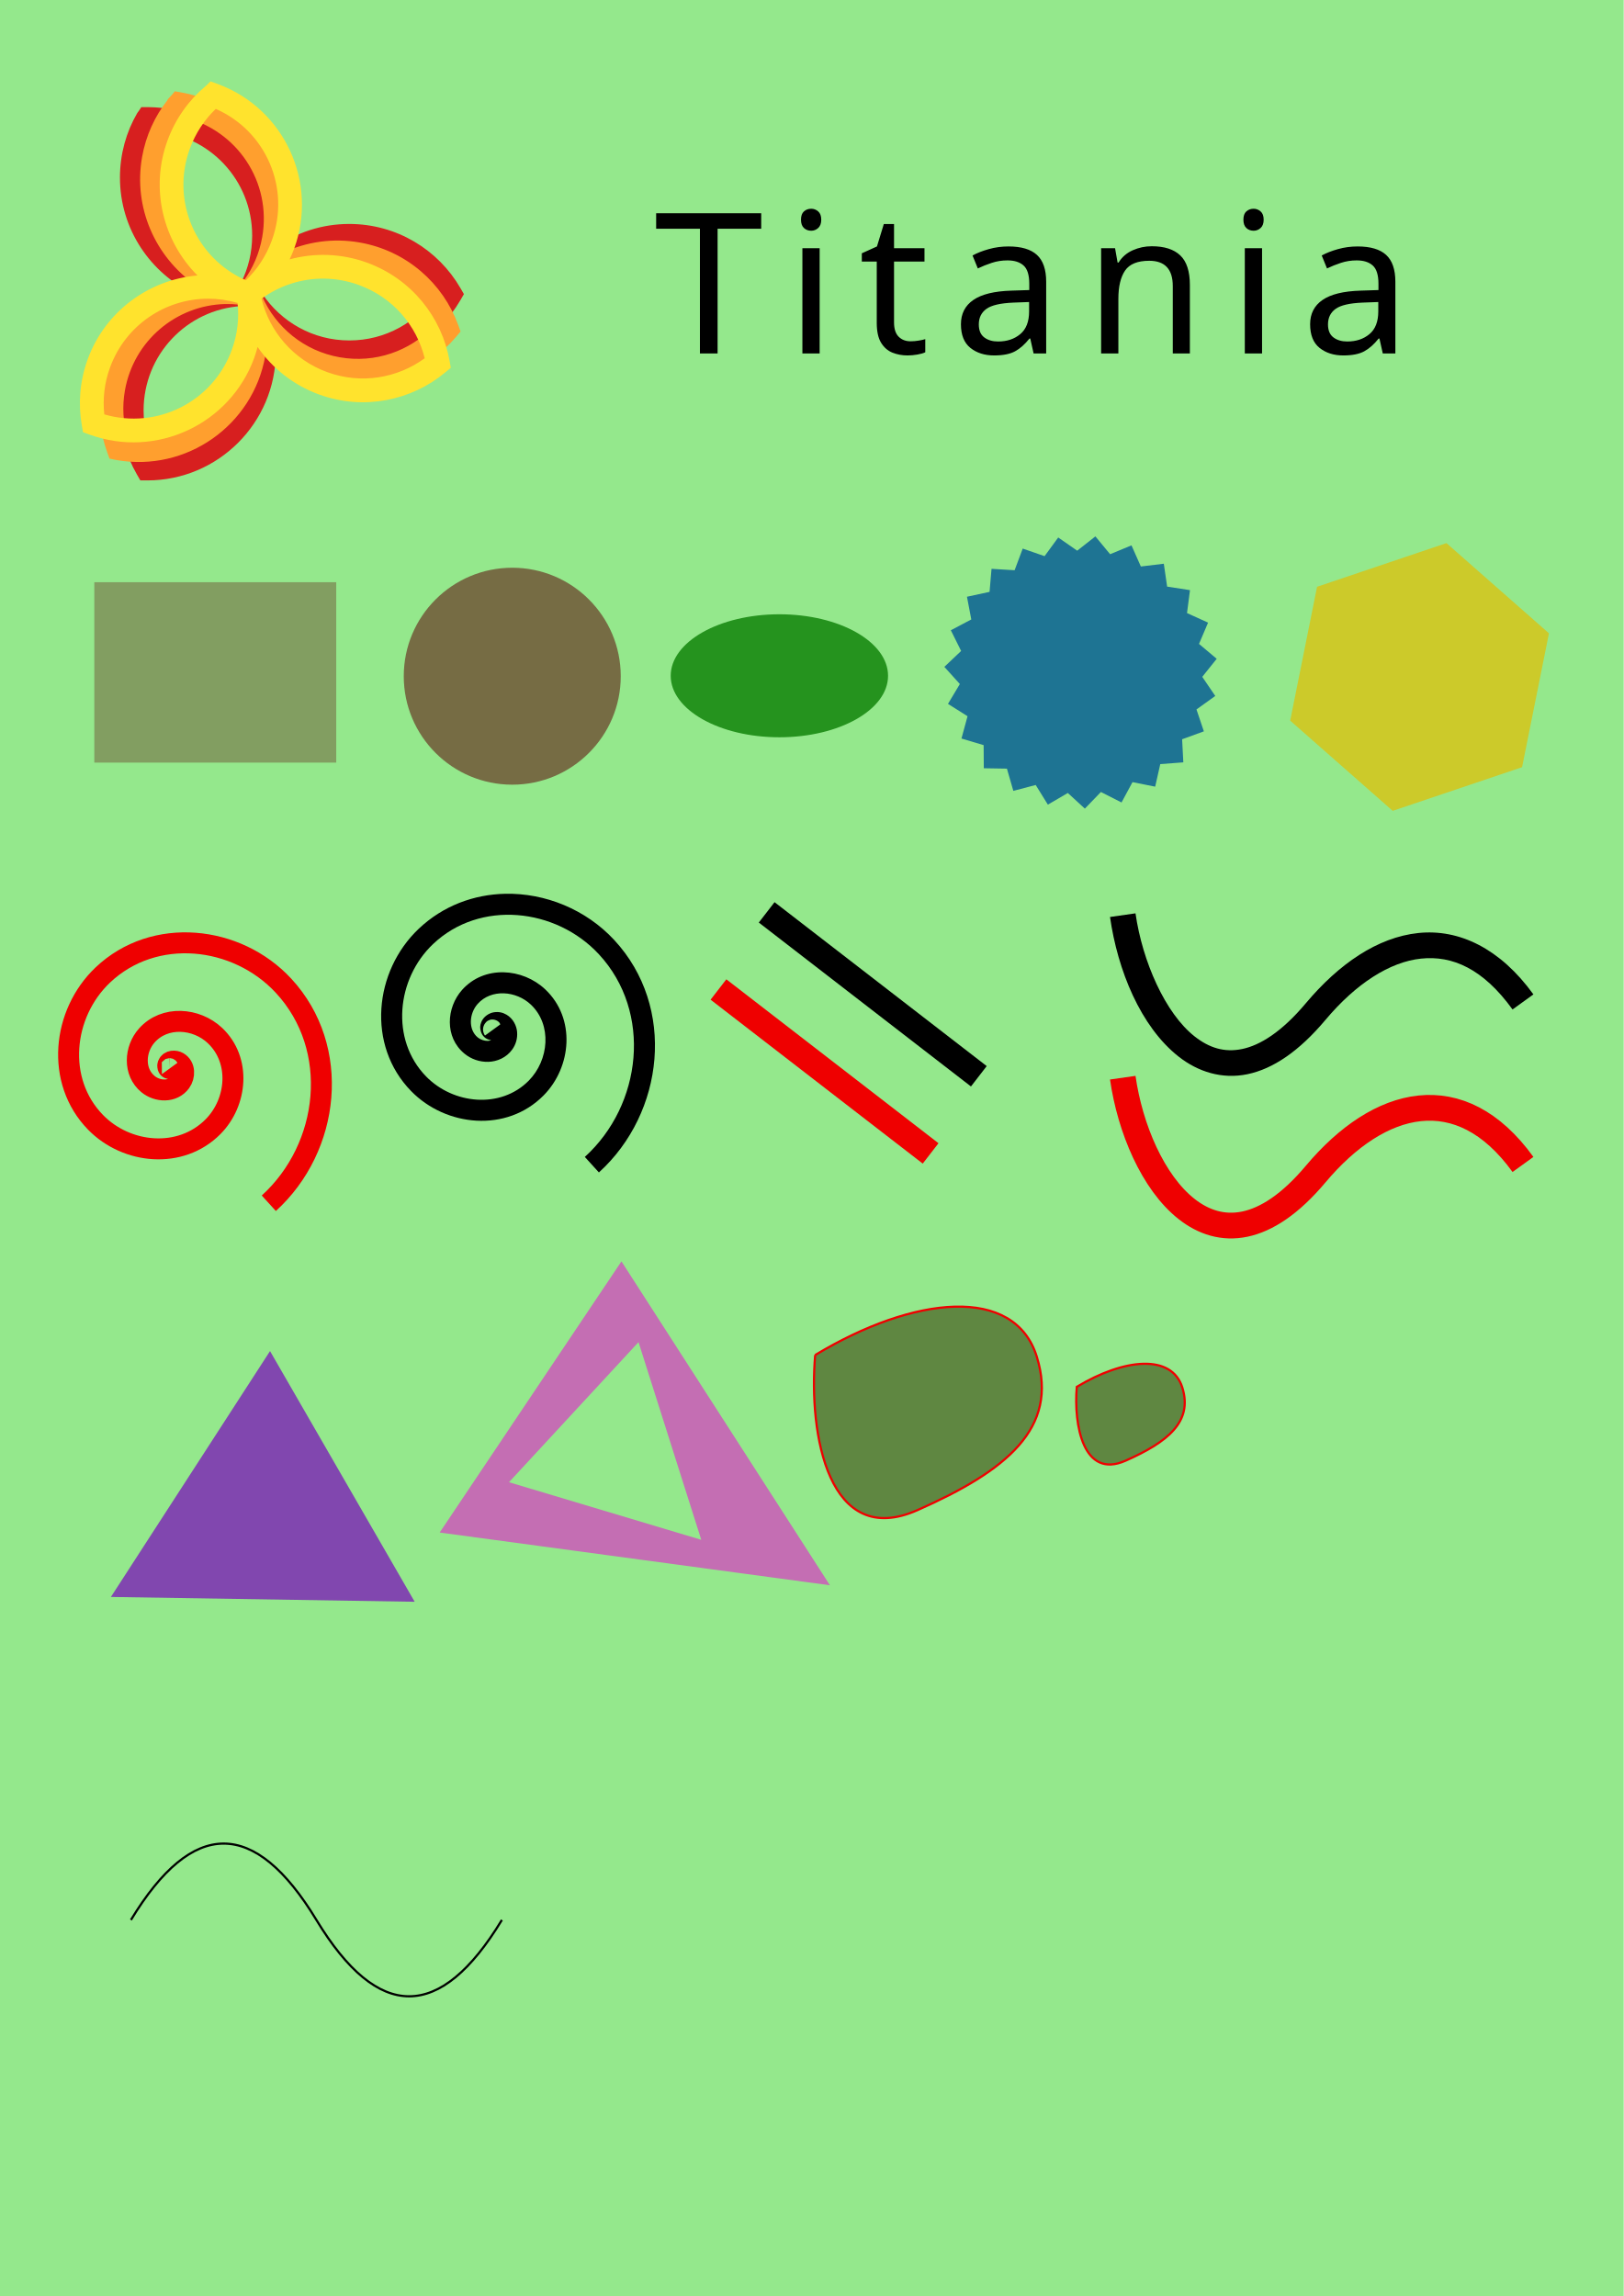
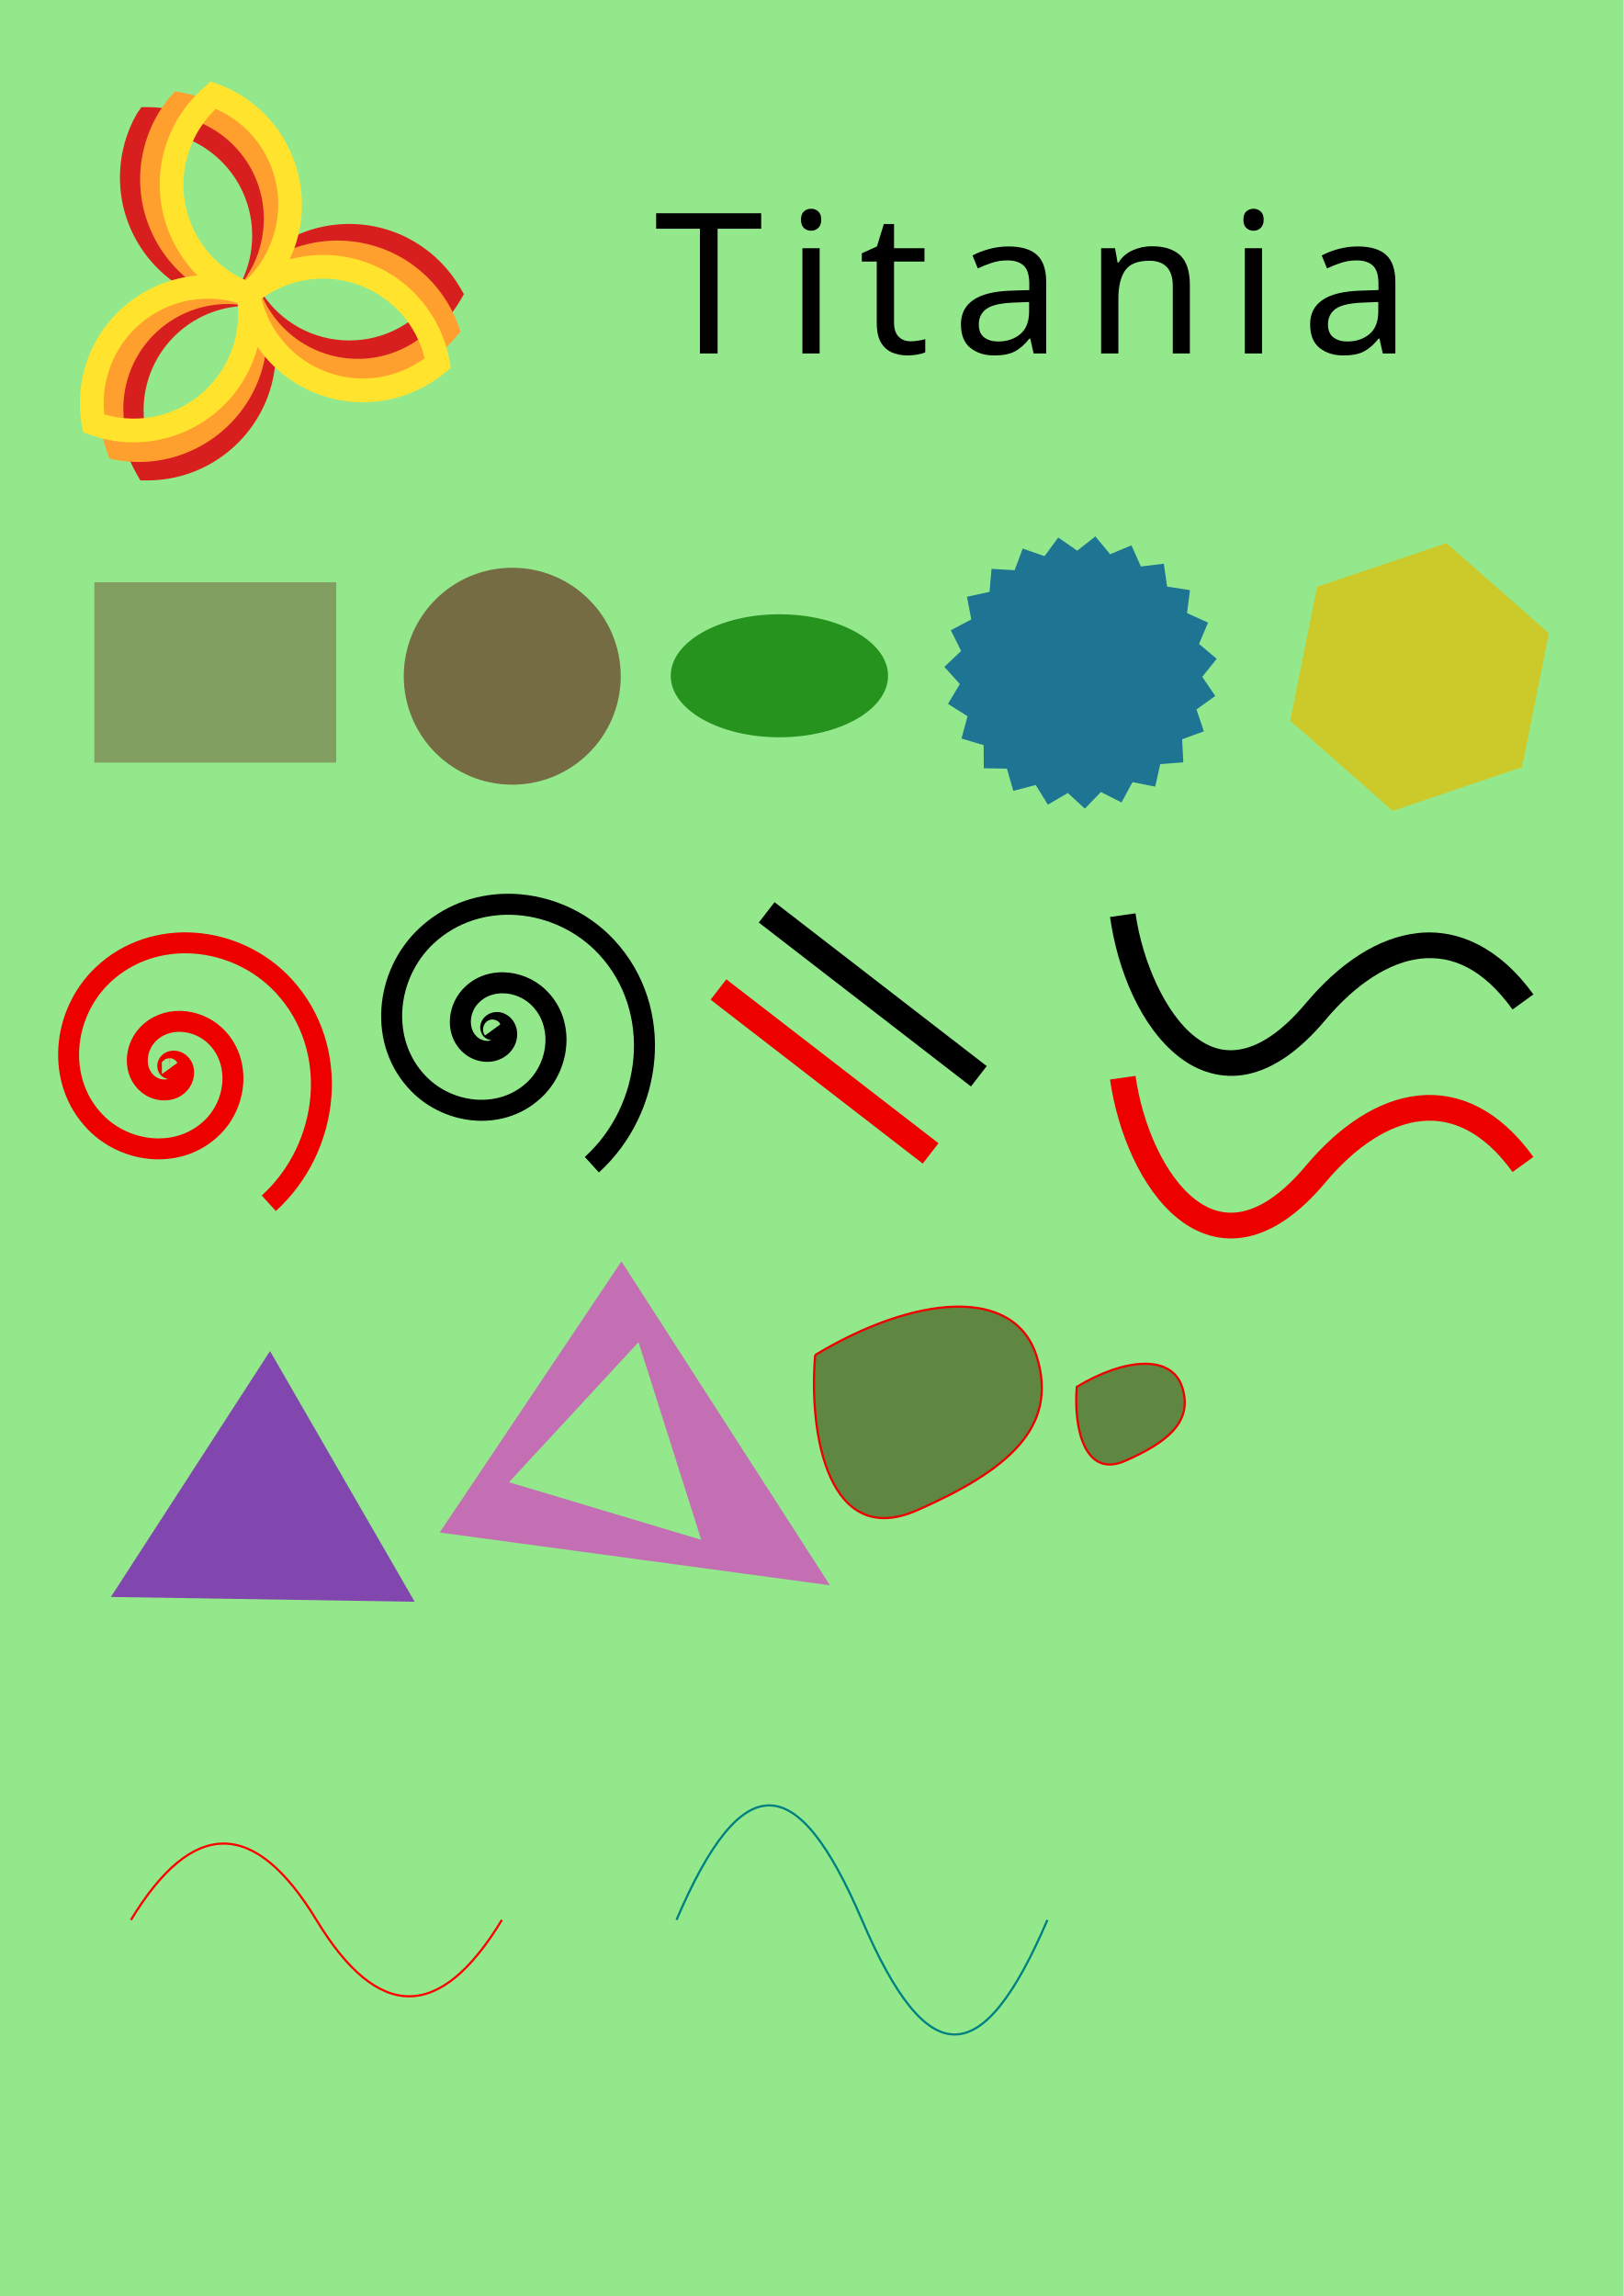
<svg xmlns="http://www.w3.org/2000/svg" height="297mm" width="210mm" viewBox="0 0 744.094 1052.362" id="svg3353" version="1.1">
  <defs id="defs3359" />
  <g id="layer1" style="display:inline">
    <rect style="display:inline;opacity:1;fill:#94e88c;fill-opacity:1;stroke:none;stroke-width:1.3;stroke-linecap:butt;stroke-linejoin:miter;stroke-miterlimit:4;stroke-dasharray:none;stroke-dashoffset:0;stroke-opacity:1" id="rect3220-3" width="744.094" height="1052.362" x="0" y="0" />
    <g id="g3324" style="opacity:0.723">
      <g style="opacity:0.733;fill:#5f0e0e;fill-opacity:0.779" id="g3321">
        <rect style="opacity:0.811;fill:#5f0e0e;fill-opacity:0.779;stroke:none;stroke-width:1.3;stroke-linecap:butt;stroke-linejoin:miter;stroke-miterlimit:4;stroke-dasharray:none;stroke-dashoffset:0;stroke-opacity:1" id="rect3220" width="110.874" height="82.686" x="43.222" y="266.849" />
      </g>
    </g>
    <ellipse style="opacity:1;fill:#25931e;fill-opacity:1;stroke:none;stroke-width:1.3;stroke-linecap:butt;stroke-linejoin:miter;stroke-miterlimit:4;stroke-dasharray:none;stroke-dashoffset:0;stroke-opacity:1" id="path3222" cx="357.168" cy="309.741" rx="49.799" ry="28.188" />
    <path style="opacity:1;fill:#1e7493;fill-opacity:1;stroke:none;stroke-width:1.3;stroke-linecap:butt;stroke-linejoin:miter;stroke-miterlimit:4;stroke-dasharray:none;stroke-dashoffset:0;stroke-opacity:1" id="path3224" d="m 542.281,349.421 -10.568,0.803 -2.329,10.339 -10.392,-2.078 -5.032,9.327 -9.446,-4.805 -7.362,7.624 -7.8,-7.175 -9.146,5.355 -5.575,-9.013 -10.251,2.689 -2.936,-10.183 -10.597,-0.177 -0.08,-10.598 -10.156,-3.029 2.782,-10.226 -8.962,-5.657 5.438,-9.096 -7.104,-7.865 7.691,-7.292 -4.718,-9.49 9.373,-4.947 -1.983,-10.411 10.36,-2.235 0.899,-10.56 10.578,0.643 3.715,-9.926 10.013,3.474 6.255,-8.555 8.704,6.046 8.331,-6.55 6.75,8.17 9.79,-4.06 4.296,9.688 10.522,-1.268 1.522,10.488 10.474,1.618 -1.364,10.51 9.649,4.384 -4.149,9.752 8.108,6.824 -6.626,8.271 5.967,8.759 -8.612,6.177 3.382,10.044 -9.959,3.624 z" />
    <path style="fill:none;fill-rule:evenodd;stroke:#ef0000;stroke-width:9.6;stroke-linecap:butt;stroke-linejoin:miter;stroke-miterlimit:4;stroke-dasharray:none;stroke-opacity:1" id="path3226" d="m 78.083,489.492 c 0.118,0.162 -0.301,0.271 -0.371,0.27 -0.867,-0.02 -0.982,-1.215 -0.754,-1.817 0.708,-1.871 3.213,-1.913 4.692,-1.047 3.191,1.869 3.081,6.335 1.125,9.045 -3.501,4.85 -10.612,4.491 -14.907,0.978 -6.861,-5.611 -6.147,-16.063 -0.601,-22.301 8.205,-9.228 22.705,-8.053 31.247,0.013 11.956,11.291 10.209,30.551 -0.867,41.758 -14.872,15.048 -39.611,12.618 -53.849,-1.964 -18.508,-18.954 -15.281,-49.895 3.306,-67.532 23.538,-22.336 61.411,-18.199 82.817,4.897 26.536,28.63 21.374,74.168 -6.737,99.714" />
    <circle style="opacity:0.723;fill:#5f0e0e;fill-opacity:0.779;stroke:none;stroke-width:9.6;stroke-linecap:butt;stroke-linejoin:miter;stroke-miterlimit:4;stroke-dasharray:none;stroke-dashoffset:0;stroke-opacity:1" id="path3328" cx="234.75" cy="309.938" r="49.718" />
    <path style="display:inline;opacity:1;fill:#ccca2a;fill-opacity:1;stroke:none;stroke-width:1.3;stroke-linecap:butt;stroke-linejoin:miter;stroke-miterlimit:4;stroke-dasharray:none;stroke-dashoffset:0;stroke-opacity:1" id="path3224-6" d="m 697.53,351.631 -59.294,20.015 -46.98,-41.343 12.314,-61.358 59.294,-20.015 46.98,41.343 z" />
    <path style="fill:none;fill-rule:evenodd;stroke:#ef0000;stroke-width:11.8;stroke-linecap:butt;stroke-linejoin:miter;stroke-miterlimit:4;stroke-dasharray:none;stroke-opacity:1" d="m 329.247,453.531 97.227,75.13" id="path3345" />
    <path style="fill:none;fill-rule:evenodd;stroke:#ef0000;stroke-width:11.8;stroke-linecap:butt;stroke-linejoin:miter;stroke-miterlimit:4;stroke-dasharray:none;stroke-opacity:1" d="m 514.529,493.953 c 6.629,46.404 41.984,99.437 88.388,44.194 29.162,-34.717 66.291,-44.194 95.017,-4.419" id="path3347" />
    <path style="fill:#8147af;fill-rule:evenodd;stroke:none;stroke-width:1px;stroke-linecap:butt;stroke-linejoin:miter;stroke-opacity:1;fill-opacity:1" d="M 123.744,619.259,190.035,734.164,50.823,731.954 Z" id="path3349" />
    <path id="path3349-5-3" style="display:inline;fill:#c46eb3;fill-opacity:1;fill-rule:evenodd;stroke:none;stroke-width:1px;stroke-linecap:butt;stroke-linejoin:miter;stroke-opacity:1" d="m 284.795,578.149 95.539,148.457 -178.842,-24.181 z m 7.817,37.013 28.757,90.606 -88.113,-26.399 z" />
    <g transform="matrix(0.2038987,0,0,0.2038987,12.66813,26.66181)" style="display:inline" id="g3261">
      <path id="path4499-8" d="m 255.531,110.031 -5.719,8.625 c -1.115,1.262 -2.224,2.669 -3.25,4.375 l -0.094,0.156 -0.094,0.156 c -24.885,42.691 -38.906,92.393 -38.906,145.125 0,115.63 68.481,215.583 166.969,261.594 -98.676,45.936 -167.344,146.014 -167.344,261.781 0,52.362 14.05,101.57 38.5,143.938 l 7.719,13.375 15.406,0 c 0.168,2.2e-4 0.308,0 0.406,0 159.069,0 288.625,-129.556 288.625,-288.625 0,-8.673 -0.527,-17.204 -1.281,-25.688 47.112,33.41 104.569,53.188 166.562,53.188 106.554,0 199.836,-58.17 249.75,-144.281 l 7.75,-13.375 -7.75,-13.406 C 922.903,430.54 829.358,372.656 722.688,372.656 c -61.707,0 -118.925,19.487 -165.906,52.562 0.793,-8.758 1.344,-17.579 1.344,-26.531 0,-158.504 -128.64,-287.679 -286.938,-288.594 -0.052,-3e-4 -0.104,2.7e-4 -0.156,0 -0.141,-0.008 -0.03,-0.024 -0.188,-0.031 -0.241,-0.012 -0.647,0.014 -0.938,0 -0.455,-0.021 -0.901,-0.028 -1.562,0 l -12.812,-0.031 z m 29.625,54.094 c 122.799,8.031 219.469,109.679 219.469,234.562 0,37.631 -8.643,72.966 -24.188,104.344 -122.804,-8.027 -219.469,-109.676 -219.469,-234.562 0,-37.631 8.643,-72.966 24.188,-104.344 z M 722.688,426.156 c 81.688,0 153.256,41.27 195.406,104.156 -42.203,62.758 -113.615,104.219 -195.062,104.219 C 641.405,634.531 569.795,592.949 527.625,530 569.808,467.305 641.177,426.156 722.688,426.156 Z m -242.344,131.125 c 15.312,31.169 23.906,66.066 23.906,103.25 0,124.971 -96.794,226.689 -219.719,234.594 -15.323,-31.178 -23.938,-66.083 -23.938,-103.281 0,-124.982 96.811,-226.672 219.75,-234.562 z" style="color:#000000;font-style:normal;font-variant:normal;font-weight:normal;font-stretch:normal;font-size:medium;line-height:normal;font-family:Sans;-inkscape-font-specification:Sans;text-indent:0;text-align:start;text-decoration:none;text-decoration-line:none;letter-spacing:normal;word-spacing:normal;text-transform:none;direction:ltr;block-progression:tb;writing-mode:lr-tb;baseline-shift:baseline;text-anchor:start;display:inline;overflow:visible;visibility:visible;fill:#d71f1f;fill-opacity:1;stroke:none;stroke-width:53.489;marker:none;enable-background:accumulate" />
      <path id="path4501-8" d="m 330.906,74.438 -7.594,9.125 c -0.603,0.558 -1.209,1.066 -1.812,1.719 l -0.781,0.875 -6.312,6.812 0,1.156 c -28.505,36.243 -48.69,79.817 -57.219,128.188 -20.077,113.862 30.014,224.208 119,286.625 -105.143,28.11 -190.117,114.749 -210.219,228.75 -9.093,51.566 -3.815,102.468 12.906,148.438 l 5.094,14 14.562,3.031 c 1.22,0.255 1.351,0.266 0.375,0.062 l 0.406,0.094 0.406,0.062 c 156.652,27.622 306.722,-77.442 334.344,-234.094 1.507,-8.545 2.488,-17.073 3.219,-25.562 40.596,41.086 93.757,70.547 154.812,81.312 104.935,18.503 206.86,-22.583 270.969,-98.719 l 9.969,-11.844 L 967.75,599.938 C 933.638,506.161 851.55,432.898 746.5,414.375 c -60.777,-10.716 -120.516,-1.452 -172.531,22.969 2.303,-8.489 4.383,-17.089 5.938,-25.906 C 607.408,255.466 503.339,106.06 347.812,77.5 c -0.103,-0.026 -0.295,-0.064 -0.406,-0.094 -0.573,-0.151 -1.35,-0.32 -2.375,-0.469 -0.008,-0.001 -0.023,0.001 -0.031,0 -0.198,-0.028 -0.527,-0.006 -0.75,-0.031 0.139,0.015 0.402,-0.017 0.531,0 l -13.875,-2.469 z m 1.438,54.219 c 0.127,0.045 0.912,0.377 3.031,0.875 -0.226,-0.059 -0.559,-0.139 -0.75,-0.188 -2.132,-0.542 -2.419,-0.736 -2.281,-0.688 z m 3.562,1 c 0.245,0.056 0.614,0.095 0.906,0.156 0.052,0.011 0.102,0.051 0.156,0.062 -0.443,-0.071 -0.733,-0.142 -1.062,-0.219 z m 15.938,3.406 c 119.526,29.243 197.059,146.115 175.375,269.094 -6.514,36.943 -21.096,70.136 -41.75,98.281 l -6.688,-1.406 C 362.947,467.216 288.585,352.337 309.875,231.594 c 6.533,-37.053 21.217,-70.332 41.969,-98.531 z M 689.438,463.531 c 15.692,-0.433 31.651,0.693 47.75,3.531 80.446,14.185 143.784,67.284 174.375,136.531 -52.459,54.479 -129.975,82.894 -210.188,68.75 -80.384,-14.174 -143.713,-67.561 -174.312,-136.875 41.914,-43.506 99.82,-70.21 162.375,-71.938 z m -246,89.156 c 10.653,-0.283 21.454,0.235 32.312,1.438 9.672,33.36 12.114,69.217 5.656,105.844 C 459.706,783.039 346.708,866.369 224.281,852.812 214.609,819.452 212.167,783.595 218.625,746.969 238.401,634.814 333.984,555.597 443.438,552.688 Z" style="color:#000000;font-style:normal;font-variant:normal;font-weight:normal;font-stretch:normal;font-size:medium;line-height:normal;font-family:Sans;-inkscape-font-specification:Sans;text-indent:0;text-align:start;text-decoration:none;text-decoration-line:none;letter-spacing:normal;word-spacing:normal;text-transform:none;direction:ltr;block-progression:tb;writing-mode:lr-tb;baseline-shift:baseline;text-anchor:start;display:inline;overflow:visible;visibility:visible;fill:#ff9f2e;fill-opacity:1;stroke:none;stroke-width:53.489;marker:none;enable-background:accumulate" />
      <path id="path4503-4" d="m 411,52.156 -9.469,9.438 c -0.335,0.254 -0.663,0.442 -1,0.719 l -0.062,0.062 -0.062,0.062 C 362.42,94.043 332.223,135.948 314.188,185.5 c -39.547,108.656 -9.373,226.017 67.438,302.938 -108.442,9.411 -207.184,79.959 -246.781,188.75 -17.909,49.204 -21.548,100.263 -13.062,148.438 l 2.688,15.188 14.5,5.312 c 0.006,0.002 0.172,0.063 0.344,0.125 0.06,0.022 0.044,0.002 0.125,0.031 149.444,54.319 315.423,-23.096 369.812,-172.531 2.966,-8.148 5.37,-16.366 7.562,-24.594 32.845,47.514 80.115,85.733 138.375,106.938 100.128,36.444 207.644,13.69 284,-50.156 L 951.062,696 948.375,680.781 C 931.065,582.506 862.925,496.109 762.688,459.625 704.692,438.516 644.249,437.261 588.781,452.281 c 3.746,-7.968 7.309,-16.078 10.375,-24.5 54.213,-148.948 -22.495,-314.315 -170.938,-369.312 -0.031,-0.011 -0.063,-0.02 -0.094,-0.031 -0.035,-0.013 -0.059,-0.05 -0.094,-0.062 -0.251,-0.107 -0.689,-0.245 -1,-0.375 L 425.875,57.562 c -0.03,-0.01 -0.063,-0.021 -0.094,-0.031 -0.053,-0.017 -0.164,-0.045 -0.219,-0.062 L 411,52.156 Z m 11.875,61.875 c 112.646,49.547 168.713,178.117 126,295.469 -12.87,35.359 -33.07,65.582 -58.406,89.75 C 377.823,449.703 321.725,321.133 364.438,203.781 c 12.87,-35.359 33.101,-65.582 58.438,-89.75 z m 244.094,381.562 c 25.7,0.349 51.835,4.963 77.438,14.281 76.751,27.935 129.893,91.222 148,164.719 C 831.283,719.141 750.011,733.672 673.469,705.812 596.776,677.899 543.667,614.344 525.562,540.781 c 40.668,-29.624 90.211,-45.882 141.406,-45.188 z m -261.438,45.062 c 21.972,-0.023 44.246,3.109 66.281,9.562 3.73,34.529 -0.125,70.274 -12.844,105.219 -42.743,117.437 -168.471,179.9 -286.688,145.281 -3.73,-34.53 0.093,-70.274 12.812,-105.219 34.777,-95.55 124.526,-154.745 220.438,-154.844 z" style="color:#000000;font-style:normal;font-variant:normal;font-weight:normal;font-stretch:normal;font-size:medium;line-height:normal;font-family:Sans;-inkscape-font-specification:Sans;text-indent:0;text-align:start;text-decoration:none;text-decoration-line:none;letter-spacing:normal;word-spacing:normal;text-transform:none;direction:ltr;block-progression:tb;writing-mode:lr-tb;baseline-shift:baseline;text-anchor:start;display:inline;overflow:visible;visibility:visible;fill:#ffe32d;fill-opacity:1;stroke:none;stroke-width:53.489;marker:none;enable-background:accumulate" />
    </g>
    <path id="path3333-3" style="display:inline;fill:#5f8741;fill-opacity:1;fill-rule:evenodd;stroke:#ef0000;stroke-width:1px;stroke-linecap:butt;stroke-linejoin:miter;stroke-opacity:1" d="m 493.46,635.653 c 21.583,-13.024 43.538,-15.257 48.376,0.372 4.838,15.629 -6.698,24.932 -26.048,33.491 -19.35,8.559 -23.816,-16.373 -22.327,-33.863 z M 373.574,621.074 c 45.312,-27.344 91.406,-32.031 101.562,0.781 10.156,32.812 -14.062,52.344 -54.688,70.312 -40.625,17.969 -50,-34.375 -46.875,-71.094 z" />
    <path style="color:#000000;font-style:normal;font-variant:normal;font-weight:normal;font-stretch:normal;font-size:medium;line-height:normal;font-family:sans-serif;text-indent:0;text-align:start;text-decoration:none;text-decoration-line:none;text-decoration-style:solid;text-decoration-color:#000000;letter-spacing:normal;word-spacing:normal;text-transform:none;direction:ltr;block-progression:tb;writing-mode:lr-tb;baseline-shift:baseline;text-anchor:start;white-space:normal;clip-rule:nonzero;display:inline;overflow:visible;visibility:visible;opacity:1;isolation:auto;mix-blend-mode:normal;color-interpolation:sRGB;color-interpolation-filters:linearRGB;solid-color:#000000;solid-opacity:1;fill:#000000;fill-opacity:1;fill-rule:evenodd;stroke:none;stroke-width:11.8;stroke-linecap:butt;stroke-linejoin:miter;stroke-miterlimit:4;stroke-dasharray:none;stroke-dashoffset:0;stroke-opacity:1;color-rendering:auto;image-rendering:auto;shape-rendering:auto;text-rendering:auto;enable-background:accumulate" d="m 520.369,418.625 -11.682,1.668 c 3.478,24.344 13.953,50.252 31.475,64.02 8.761,6.884 19.79,10.483 31.504,8.043 11.714,-2.44 23.632,-10.459 35.77,-24.908 13.958,-16.617 29.433,-26.562 43.771,-28.07 14.339,-1.508 28.419,4.582 41.945,23.311 l 9.566,-6.908 c -15.2,-21.046 -34.048,-30.105 -52.746,-28.139 -18.698,1.966 -36.368,14.117 -51.572,32.217 -11.065,13.172 -20.967,19.243 -29.141,20.945 -8.173,1.703 -15.1,-0.5 -21.807,-5.77 -13.414,-10.54 -23.933,-34.348 -27.084,-56.408 z" id="path3347-6" />
    <path style="color:#000000;font-style:normal;font-variant:normal;font-weight:normal;font-stretch:normal;font-size:medium;line-height:normal;font-family:sans-serif;text-indent:0;text-align:start;text-decoration:none;text-decoration-line:none;text-decoration-style:solid;text-decoration-color:#000000;letter-spacing:normal;word-spacing:normal;text-transform:none;direction:ltr;block-progression:tb;writing-mode:lr-tb;baseline-shift:baseline;text-anchor:start;white-space:normal;clip-rule:nonzero;display:inline;overflow:visible;visibility:visible;opacity:1;isolation:auto;mix-blend-mode:normal;color-interpolation:sRGB;color-interpolation-filters:linearRGB;solid-color:#000000;solid-opacity:1;fill:#000000;fill-opacity:1;fill-rule:evenodd;stroke:none;stroke-width:11.8;stroke-linecap:butt;stroke-linejoin:miter;stroke-miterlimit:4;stroke-dasharray:none;stroke-dashoffset:0;stroke-opacity:1;color-rendering:auto;image-rendering:auto;shape-rendering:auto;text-rendering:auto;enable-background:accumulate" d="m 354.951,413.508 -7.215,9.336 97.227,75.131 7.215,-9.338 -97.227,-75.129 z" id="path3345-7" />
    <path style="color:#000000;font-style:normal;font-variant:normal;font-weight:normal;font-stretch:normal;font-size:medium;line-height:normal;font-family:sans-serif;text-indent:0;text-align:start;text-decoration:none;text-decoration-line:none;text-decoration-style:solid;text-decoration-color:#000000;letter-spacing:normal;word-spacing:normal;text-transform:none;direction:ltr;block-progression:tb;writing-mode:lr-tb;baseline-shift:baseline;text-anchor:start;white-space:normal;clip-rule:nonzero;display:inline;overflow:visible;visibility:visible;opacity:1;isolation:auto;mix-blend-mode:normal;color-interpolation:sRGB;color-interpolation-filters:linearRGB;solid-color:#000000;solid-opacity:1;fill:#000000;fill-opacity:1;fill-rule:evenodd;stroke:none;stroke-width:9.6;stroke-linecap:butt;stroke-linejoin:miter;stroke-miterlimit:4;stroke-dasharray:none;stroke-dashoffset:0;stroke-opacity:1;color-rendering:auto;image-rendering:auto;shape-rendering:auto;text-rendering:auto;enable-background:accumulate" d="m 231.479,409.66 c -14.289,0.313 -28.421,5.439 -39.629,16.074 -20.419,19.376 -23.962,53.348 -3.436,74.369 15.994,16.379 43.773,19.109 60.697,1.984 12.832,-12.983 14.855,-35.301 0.748,-48.623 -10.344,-9.768 -27.923,-11.19 -38.129,0.287 -7.18,8.075 -8.1,21.644 1.148,29.207 3.09,2.527 6.956,3.84 10.926,3.729 3.969,-0.112 8.226,-1.892 10.912,-5.613 1.685,-2.335 2.48,-5.093 2.262,-8.006 -0.219,-2.912 -1.797,-6.201 -4.852,-7.99 -1.788,-1.048 -3.653,-1.429 -5.779,-1.107 -2.126,0.322 -4.815,1.92 -5.828,4.598 -0.58,1.534 -0.608,2.59 -0.156,4.156 0.226,0.783 0.64,1.729 1.557,2.611 0.795,0.765 2.027,1.266 3.199,1.426 -0.477,0.17 -0.966,0.313 -1.584,0.33 -1.535,0.043 -3.373,-0.579 -4.578,-1.564 -4.473,-3.658 -3.966,-10.995 -0.053,-15.396 6.205,-6.978 17.624,-6.05 24.363,0.314 9.805,9.26 8.337,25.463 -0.984,34.895 -12.82,12.972 -34.518,10.841 -47.002,-1.943 -16.489,-16.886 -13.577,-44.798 3.178,-60.697 21.459,-20.363 56.31,-16.557 75.992,4.678 24.6,26.541 19.78,69.065 -6.445,92.898 l 6.457,7.105 c 29.995,-27.259 35.501,-75.811 7.029,-106.529 -13.011,-14.038 -31.642,-21.594 -50.014,-21.191 z m -5.607,57.625 c 0.883,0.02 2.045,0.499 2.703,1.133 0.448,0.431 0.537,0.768 0.689,1.119 l -7.012,5.1 c -0.459,-0.631 -0.916,-1.71 -0.896,-2.846 0.019,-1.136 0.474,-2.102 0.887,-2.674 0.825,-1.144 1.372,-1.279 1.699,-1.436 0.327,-0.157 0.502,-0.205 0.693,-0.256 0.191,-0.051 -0.109,-0.171 1.236,-0.141 z" id="path3226-5" />
    <text xml:space="preserve" style="font-style:normal;font-variant:normal;font-weight:normal;font-stretch:condensed;font-size:90px;line-height:130%;font-family:'Univers Condensed';-inkscape-font-specification:'Univers Condensed, Condensed';text-align:end;letter-spacing:0px;word-spacing:0px;writing-mode:lr-tb;text-anchor:end;fill:#000000;fill-opacity:1;stroke:none;stroke-width:1px;stroke-linecap:butt;stroke-linejoin:miter;stroke-opacity:1;" x="304.94" y="128.704" id="text3425">
      <tspan id="tspan3427" x="304.94" y="128.704" />
    </text>
    <text xml:space="preserve" style="font-style:normal;font-variant:normal;font-weight:normal;font-stretch:condensed;font-size:17.5px;line-height:130%;font-family:'Univers Condensed';-inkscape-font-specification:'Univers Condensed, Condensed';text-align:end;letter-spacing:10.23px;word-spacing:0px;writing-mode:lr-tb;text-anchor:end;fill:#000000;fill-opacity:1;stroke:none;stroke-width:1px;stroke-linecap:butt;stroke-linejoin:miter;stroke-opacity:1" x="700.185" y="162.007" id="text3429">
      <tspan id="tspan3431" x="710.415" y="162.007" style="font-style:normal;font-variant:normal;font-weight:500;font-stretch:normal;font-size:90px;line-height:130%;font-family:BlairMdITCTTMedium;-inkscape-font-specification:'BlairMdITCTTMedium, Medium';text-align:end;letter-spacing:10.23px;writing-mode:lr-tb;text-anchor:end">Titania</tspan>
    </text>
    <g transform="translate(50, 800)">
-       <path d="M10 80 Q 52.5 10, 95 80 T 180 80" style="stroke:black;fill:transparent;" />
+       <path d="M10 80 Q 52.5 10, 95 80 T 180 80" style="stroke: red; fill: transparent;" />
+     </g>
+     <g transform="translate(300, 800)">
+       <path d="M10 80 C 40 10, 65 10, 95 80 S 150 150, 180 80" style="stroke: teal; fill: transparent;" />
    </g>
  </g>
</svg>
